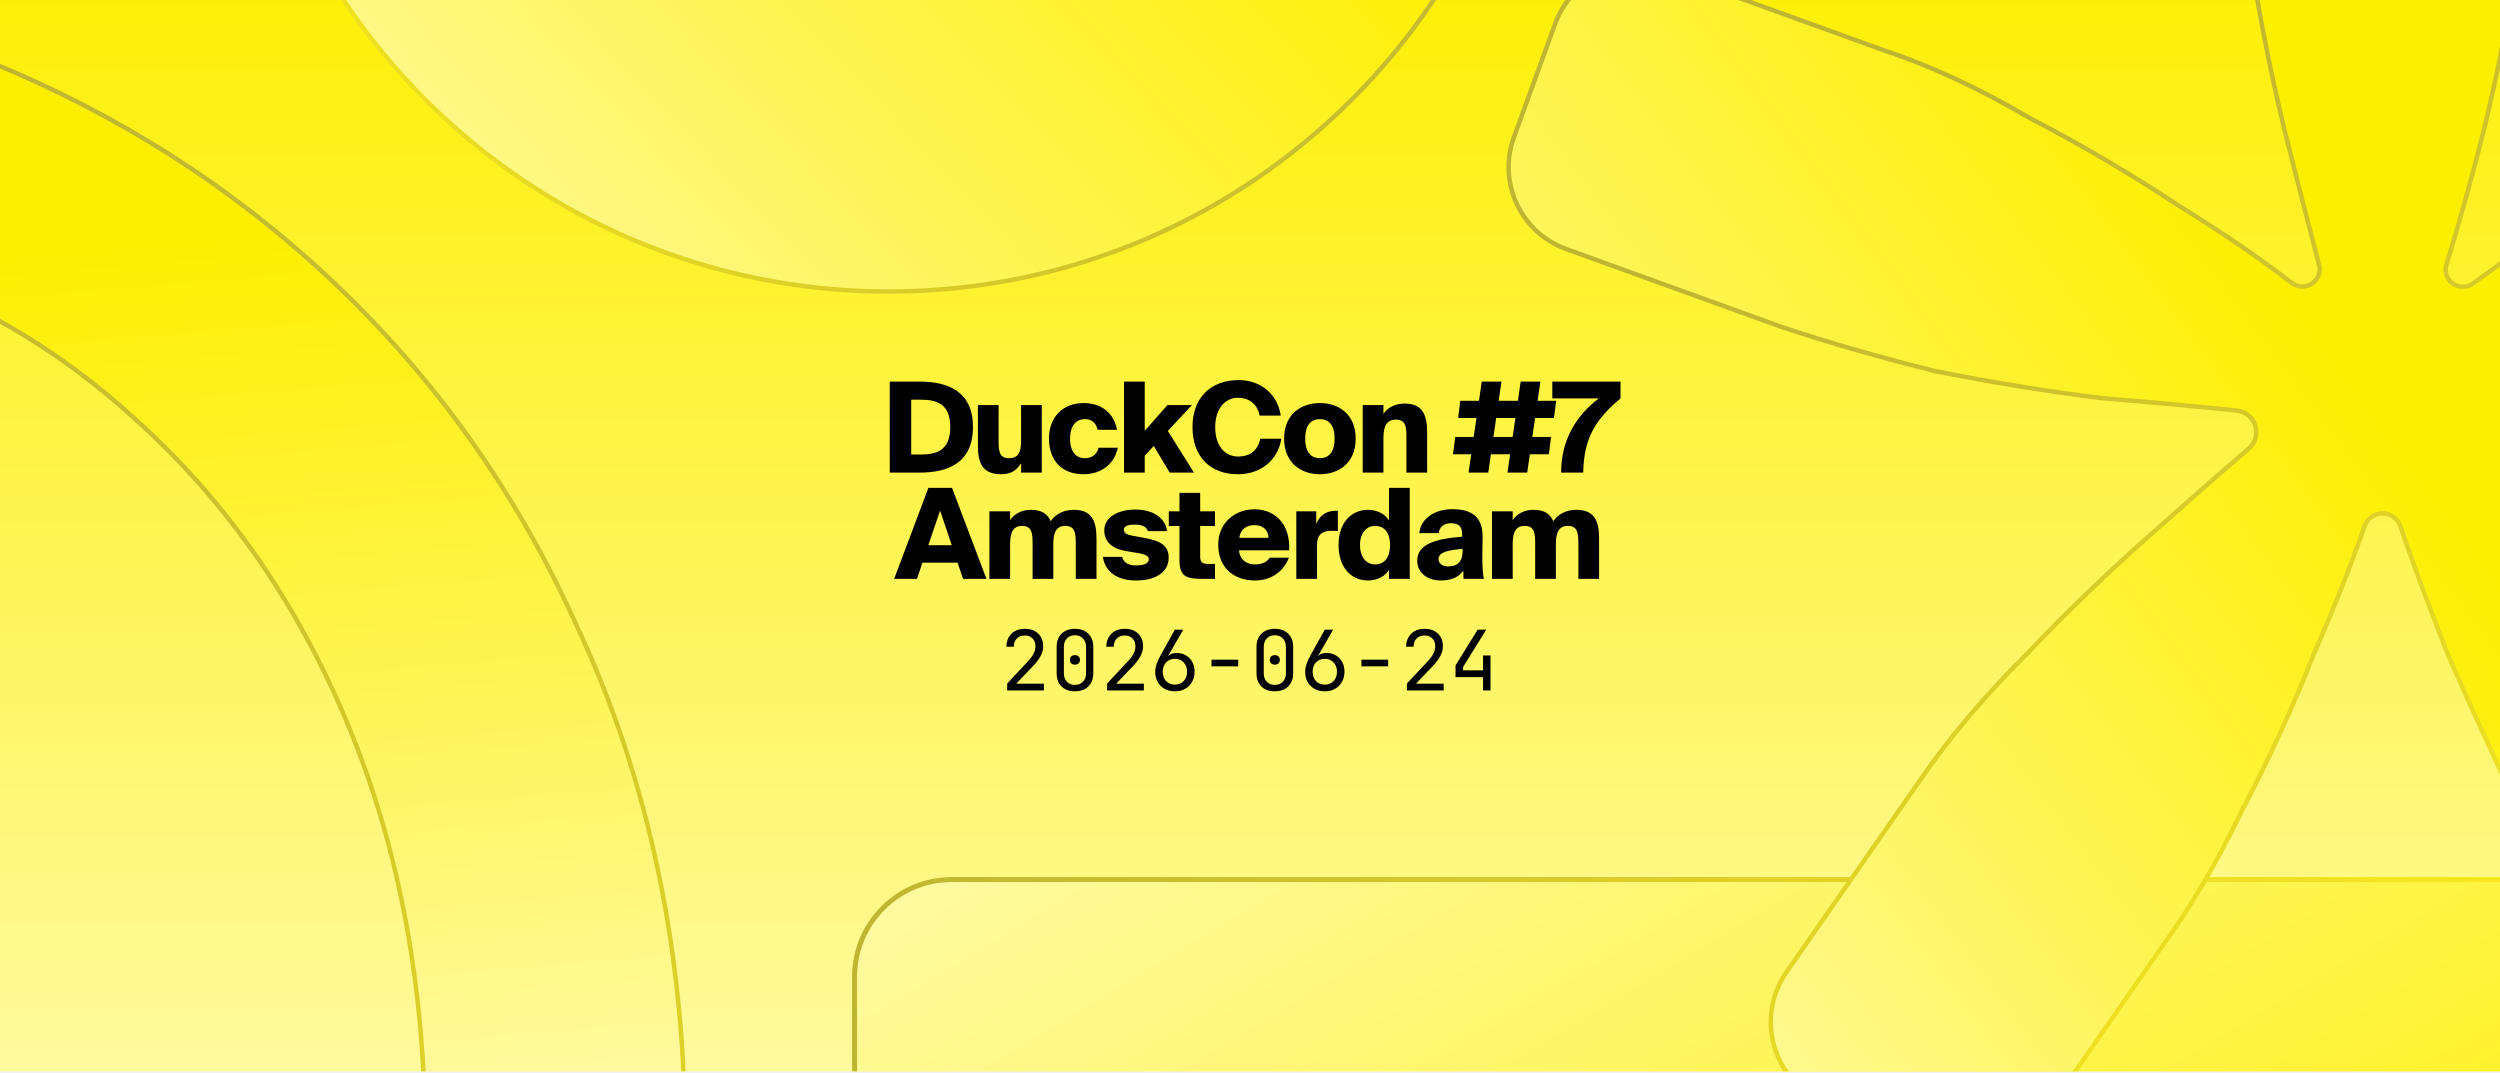
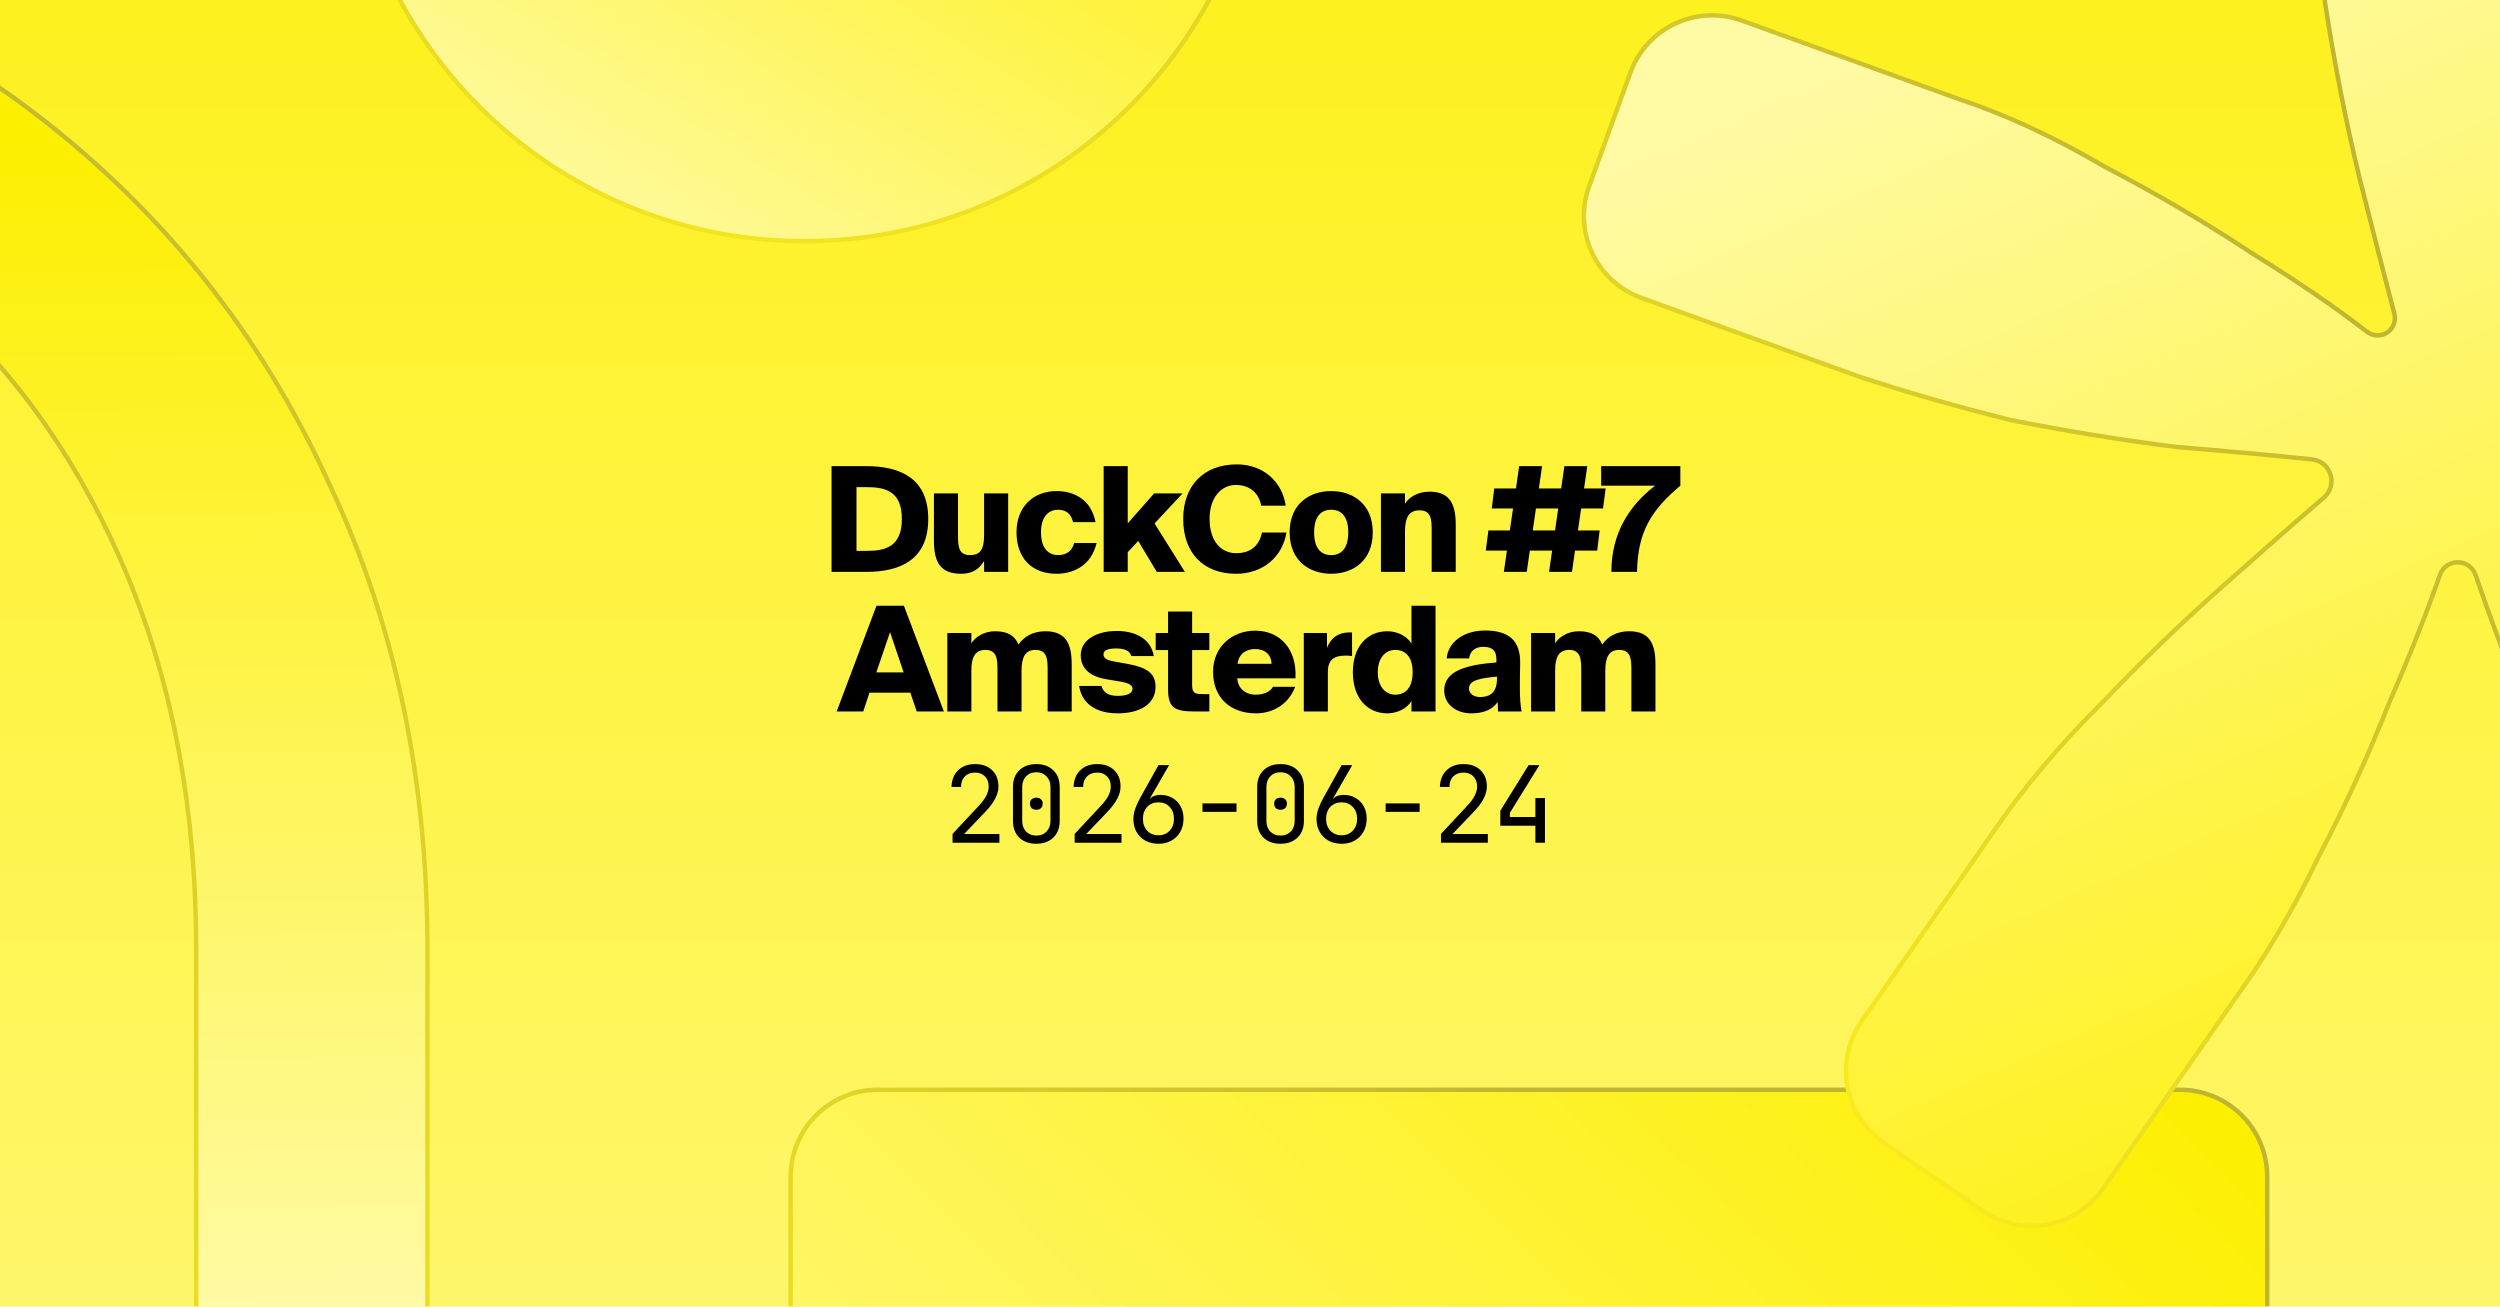
- <svg xmlns="http://www.w3.org/2000/svg" width="1200" height="515" viewBox="0 0 1200 515" fill="none">
-   <g clip-path="url(#clip0_13087_18908)">
-     <g clip-path="url(#clip1_13087_18908)">
-       <rect width="1200" height="515" fill="url(#paint0_linear_13087_18908)" />
-       <rect x="1319.8" y="422.196" width="335.608" height="909.608" rx="46.637" transform="rotate(90 1319.8 422.196)" fill="url(#paint1_linear_13087_18908)" stroke="url(#paint2_linear_13087_18908)" stroke-width="2.392" />
-       <circle cx="426.5" cy="-174.5" r="314.429" fill="url(#paint3_linear_13087_18908)" stroke="url(#paint4_linear_13087_18908)" stroke-width="2.143" />
-       <path d="M1115.3 -255.929H1173.51C1196.58 -255.929 1215.29 -237.22 1215.29 -214.143V-102.395C1215.29 -77.504 1213.12 -50.435 1208.76 -21.186C1204.41 6.99 1198.96 34.624 1192.43 61.715C1186.38 85.778 1180.34 107.518 1174.29 126.936C1173.28 130.19 1174.36 133.739 1177.03 135.865C1179.96 138.196 1184.08 138.255 1187.09 136.042C1203.38 124.046 1221.51 111.591 1241.48 98.68L1241.49 98.673C1264.36 83.501 1287.77 69.412 1311.73 56.408L1311.74 56.404L1311.75 56.4C1336.77 42.324 1360.7 31.504 1383.52 23.935L1383.54 23.927L1488.94 -13.783C1510.6 -21.53 1534.44 -10.323 1542.29 11.294L1562.09 65.806C1570 87.571 1558.7 111.614 1536.89 119.415L1431.88 156.986C1410.12 164.565 1385.63 171.605 1358.41 178.106C1332.28 183.523 1306.15 187.856 1280.02 191.106C1256.29 193.075 1234.8 195.042 1215.54 197.011C1211.54 197.42 1208.03 199.848 1206.23 203.438C1203.72 208.428 1205.07 214.471 1209.37 217.998C1223.86 229.864 1239.58 243.756 1256.52 259.676L1256.54 259.697L1256.56 259.717C1277.24 277.043 1296.83 295.995 1315.33 316.572L1315.35 316.594L1315.37 316.615C1334.96 336.103 1351.26 355.578 1364.3 375.039L1364.31 375.051L1364.32 375.062L1429.2 466.619C1442.65 485.606 1438 511.925 1418.86 525.154L1371.62 557.795C1352.8 570.805 1327.01 566.249 1313.77 547.577L1248.33 455.218H1248.33C1235.27 435.735 1222.21 413.539 1209.15 388.626C1197.17 363.691 1185.73 338.756 1174.83 313.821C1165.92 291.165 1158.36 270.751 1152.16 252.579C1150.9 248.913 1147.47 246.432 1143.58 246.432C1139.7 246.432 1136.27 248.914 1135 252.57C1128.71 270.734 1120.61 291.142 1110.71 313.799L1110.7 313.817L1110.7 313.836C1100.9 338.752 1089.47 363.671 1076.4 388.593L1076.39 388.609L1076.38 388.626C1064.41 413.53 1051.36 435.715 1037.23 455.186L1037.22 455.194L1037.22 455.203L973.299 547.073C960.149 565.974 934.186 570.676 915.243 557.586L868.005 524.943C848.977 511.794 844.25 485.689 857.459 466.702L921.221 375.055L921.224 375.05C935.356 354.496 952.213 334.475 971.797 314.987L971.817 314.967C991.424 294.373 1011.03 275.407 1030.63 258.07L1030.63 258.068C1049.01 241.701 1065.25 227.471 1079.34 215.379C1082.81 212.397 1083.95 207.506 1082.14 203.299C1080.64 199.83 1077.39 197.435 1073.63 197.05C1054.29 195.069 1032.67 193.087 1008.78 191.106C982.655 187.856 955.98 183.523 928.76 178.106C902.622 171.604 878.122 164.561 855.259 156.978L751.714 119.51C729.994 111.651 718.772 87.661 726.657 65.951L746.458 11.438C754.33 -10.233 778.269 -21.433 799.95 -13.588L903.622 23.926L903.636 23.931L903.649 23.935C926.464 31.502 949.837 42.319 973.769 56.391L973.793 56.404L973.818 56.418C998.863 69.42 1022.82 83.505 1045.68 98.673L1045.7 98.683L1045.71 98.692C1066.51 111.506 1084.6 123.865 1099.98 135.769C1103.02 138.122 1107.29 138.133 1110.31 135.728C1112.88 133.68 1114 130.309 1113.16 127.131C1108.04 107.658 1102.44 85.852 1096.38 61.715C1089.84 34.624 1084.4 6.99 1080.04 -21.186C1075.69 -50.435 1073.51 -77.504 1073.51 -102.395V-214.143C1073.51 -237.22 1092.22 -255.929 1115.3 -255.929Z" fill="url(#paint5_linear_13087_18908)" stroke="url(#paint6_linear_13087_18908)" stroke-width="2.143" />
-       <path d="M-91.929 54.731C-91.928 27.563 -66.411 7.657 -40.799 16.298C24.47 38.318 82.04 69.78 131.921 110.679C194.771 162.212 243.081 225.453 276.854 300.415L276.856 300.423L276.86 300.43C311.566 374.443 328.929 457.377 328.929 549.25V802.75C328.929 942.445 291.855 1060.51 217.76 1157C153.691 1240.43 67.528 1300.07 -40.774 1335.89C-66.431 1344.38 -91.929 1324.47 -91.929 1297.31V1260.76C-91.929 1241.32 -78.41 1224.63 -59.793 1218.66C-13.089 1203.7 28.154 1180.84 63.925 1150.07L65.624 1148.6L65.634 1148.59C109.944 1109.04 143.873 1059.61 167.43 1000.33L167.431 1000.33C191.931 941.031 204.172 875.167 204.172 802.75V549.25C204.172 474.959 191.932 408.156 167.431 348.857C143.317 290.497 109.606 241.688 66.293 202.453L64.224 200.593C28.141 167.622 -13.258 143.391 -59.963 127.901C-78.474 121.762 -91.929 105.114 -91.929 85.726V54.731Z" fill="url(#paint7_linear_13087_18908)" stroke="url(#paint8_linear_13087_18908)" stroke-width="2.143" />
-     </g>
-     <path d="M456.125 204.979C456.125 193.408 449.194 191.841 441.661 191.841H437.382V218.177H441.661C449.194 218.177 456.125 216.55 456.125 204.979ZM427.077 183.162H441.48C455.764 183.162 467.033 188.405 467.033 204.979C467.033 221.612 455.764 226.855 441.48 226.855H427.077V183.162ZM490.115 226.855V222.335C488.127 225.53 485.595 227.639 480.593 227.639C471.975 227.639 469.384 222.757 469.384 213.958V194.432H479.328V211.488C479.328 216.128 479.448 219.925 484.27 219.925C488.548 219.925 490.115 217.574 490.115 211.548V194.432H500.059V226.855H490.115ZM520.079 193.468C526.829 193.468 534.242 196.541 536.17 206.305H526.889C525.985 202.508 523.635 201.182 520.682 201.182C517.126 201.182 513.631 203.593 513.631 210.523C513.631 217.574 517.126 219.925 520.682 219.925C524.358 219.925 526.588 217.996 527.311 214.923H536.592C534.362 224.565 526.588 227.639 520.079 227.639C509.412 227.639 503.506 220.769 503.506 210.463C503.506 200.157 510.256 193.468 520.079 193.468ZM539.527 183.162H549.471V206.787L560.379 194.432H572.131L560.56 206.847L573.096 226.855H561.464L553.81 214.079L549.471 218.719V226.855H539.527V183.162ZM604.935 210.584H615.06C613.432 220.708 605.296 227.639 594.268 227.639C580.647 227.639 572.391 218.961 572.391 204.979C572.391 191.178 580.888 182.439 594.569 182.439C605.477 182.439 613.312 189.551 614.758 199.494H604.633C603.488 193.528 599.089 190.937 594.207 190.937C588.12 190.937 583.299 196.059 583.299 204.979C583.299 214.2 588.06 219.141 594.328 219.141C598.848 219.141 603.609 217.213 604.935 210.584ZM633.554 201.182C629.637 201.182 626.503 203.593 626.503 210.523C626.503 217.333 629.516 219.925 633.554 219.925C637.592 219.925 640.605 217.333 640.605 210.523C640.605 203.593 637.472 201.182 633.554 201.182ZM633.554 193.468C642.534 193.468 650.73 198.771 650.73 210.523C650.73 222.275 642.534 227.639 633.554 227.639C624.575 227.639 616.378 222.275 616.378 210.523C616.378 198.771 624.575 193.468 633.554 193.468ZM664.05 194.432V198.711C665.497 196.3 668.992 193.709 674.115 193.709C682.432 193.709 685.023 198.59 685.023 207.389V226.855H675.079V209.86C675.079 205.22 674.898 201.423 670.077 201.423C665.798 201.423 664.05 204.195 664.05 210.222V226.855H654.107V194.432H664.05ZM700.93 192.383H709.91L711.235 183.162H720.697L719.371 192.383H728.592L729.918 183.162H739.38L738.054 192.383H746.973L745.889 200.64H736.849L735.523 209.74H744.502L743.478 218.057H734.317L733.052 226.855H723.59L724.856 218.057H715.635L714.369 226.855H704.907L706.173 218.057H697.434L698.519 209.74H707.378L708.704 200.64H699.905L700.93 192.383ZM718.166 200.64L716.84 209.74H726.061L727.387 200.64H718.166ZM745.115 191.238V183.162H777.84V191.238C765.666 201.483 760.242 210.403 759.941 226.855H749.334C749.334 210.825 756.867 199.253 767.414 191.238H745.115ZM429.192 277.855L445.644 234.162H456.974L473.487 277.855H462.278L459.626 270.081H442.752L440.16 277.855H429.192ZM451.249 245.071L445.584 261.704H456.854L451.249 245.071ZM484.854 260.981V277.855H474.91V245.432H484.854V249.711C486.301 247.3 489.796 244.709 494.678 244.709C499.921 244.709 502.814 246.577 504.32 250.193C506.791 246.577 510.829 244.709 515.409 244.709C523.726 244.709 526.318 249.59 526.318 258.389V277.855H516.374V260.86C516.374 256.22 516.133 252.423 511.372 252.423C507.273 252.423 505.586 255.195 505.586 260.981V277.855H495.642V260.86C495.642 256.22 495.401 252.423 490.64 252.423C486.542 252.423 484.854 255.195 484.854 260.981ZM560.244 254.954H550.963C550.3 252.544 547.769 251.82 544.635 251.82C541.2 251.82 539.452 252.604 539.452 254.231C539.452 255.738 540.597 256.581 543.43 257.124L549.456 258.209C557.231 259.655 560.967 261.945 560.967 267.67C560.967 274.963 554.277 278.639 545.298 278.639C536.74 278.639 530.533 274.902 529.387 267.309H538.608C539.512 270.443 541.983 271.407 545.418 271.407C548.974 271.407 551.445 270.443 551.445 268.514C551.445 267.068 550.179 266.164 546.383 265.501L540.597 264.537C534.329 263.512 530.05 260.378 530.05 254.593C530.05 248.144 536.86 244.588 544.876 244.588C552.289 244.588 558.978 247.541 560.244 254.954ZM566.145 245.432V236.573H576.089V245.432H583.2V252.483H576.089V267.008C576.089 270.081 577.053 270.684 580.368 270.684H583.2V277.855H576.872C568.857 277.855 566.145 276.289 566.145 268.755V252.483H561.022V245.432H566.145ZM609.506 267.67H618.666C615.773 275.324 608.963 278.639 602.515 278.639C591.968 278.639 584.736 272.251 584.736 261.463C584.736 251.097 592.631 244.468 602.093 244.468C612.881 244.468 619.45 252.604 618.787 264.175H594.74C595.042 268.755 598.597 270.925 602.213 270.925C606.01 270.925 608.361 269.599 609.506 267.67ZM602.093 252.061C598.537 252.061 595.403 253.869 594.861 258.148H608.903C608.722 254.05 605.89 252.061 602.093 252.061ZM642.177 245.251V254.954C641.032 254.773 640.369 254.773 639.465 254.773C634.644 254.773 632.173 256.521 632.173 261.584V277.855H622.229V245.432H631.811V251.579C633.318 247.722 636.03 245.372 640.67 245.191H641.394C641.695 245.191 641.936 245.191 642.177 245.251ZM666.728 234.162H676.672V277.855H666.728V273.516C664.618 277.072 660.279 278.639 656.784 278.639C648.407 278.639 642.501 272.251 642.501 261.644C642.501 251.037 648.407 244.709 656.784 244.709C660.279 244.709 664.618 246.276 666.728 249.832V234.162ZM660.038 252.423C656.06 252.423 652.806 255.617 652.806 261.644C652.806 267.67 656.06 270.925 660.038 270.925C663.955 270.925 667.21 268.333 667.21 261.644C667.21 254.954 663.955 252.423 660.038 252.423ZM701.826 257.606V256.34C701.826 252.483 699.958 251.157 696.342 251.157C693.148 251.157 690.978 252.785 690.556 255.918H681.275C681.758 249.832 687.543 244.408 697.186 244.408C706.527 244.408 711.83 248.204 711.65 258.028L711.529 265.079V268.454C711.529 272.01 711.77 275.806 712.252 277.855H702.489L702.369 273.938C699.958 277.373 696.101 278.639 691.46 278.639C685.313 278.639 680.251 275.023 680.251 269.117C680.251 261.162 689.231 258.57 701.826 257.606ZM702.067 264.235V263.452C695.137 264.115 690.496 264.898 690.496 268.394C690.496 270.503 692.485 271.889 695.076 271.889C699.054 271.889 702.067 270.202 702.067 264.235ZM726.094 260.981V277.855H716.15V245.432H726.094V249.711C727.541 247.3 731.036 244.709 735.918 244.709C741.161 244.709 744.054 246.577 745.56 250.193C748.031 246.577 752.069 244.709 756.649 244.709C764.966 244.709 767.558 249.59 767.558 258.389V277.855H757.614V260.86C757.614 256.22 757.373 252.423 752.612 252.423C748.513 252.423 746.826 255.195 746.826 260.981V277.855H736.882V260.86C736.882 256.22 736.641 252.423 731.88 252.423C727.782 252.423 726.094 255.195 726.094 260.981Z" fill="black" />
-     <path d="M483.44 331.43V328.11L493.16 317.71C494.573 316.216 495.573 314.883 496.16 313.71C496.747 312.536 497.04 311.39 497.04 310.27C497.04 308.67 496.573 307.403 495.64 306.47C494.733 305.51 493.493 305.03 491.92 305.03C490.293 305.03 489 305.523 488.04 306.51C487.107 307.47 486.64 308.776 486.64 310.43H483.04C483.12 307.79 483.96 305.696 485.56 304.15C487.16 302.603 489.28 301.83 491.92 301.83C494.613 301.83 496.747 302.59 498.32 304.11C499.92 305.63 500.72 307.696 500.72 310.31C500.72 311.696 500.333 313.163 499.56 314.71C498.813 316.256 497.52 317.99 495.68 319.91L487.8 328.15H501.08V331.43H483.44ZM515.984 331.83C513.291 331.83 511.144 331.056 509.544 329.51C507.971 327.936 507.184 325.843 507.184 323.23V310.43C507.184 307.816 507.971 305.736 509.544 304.19C511.144 302.616 513.291 301.83 515.984 301.83C518.678 301.83 520.811 302.616 522.384 304.19C523.984 305.736 524.784 307.816 524.784 310.43V323.23C524.784 324.963 524.424 326.483 523.704 327.79C522.984 329.07 521.958 330.07 520.624 330.79C519.318 331.483 517.771 331.83 515.984 331.83ZM515.984 328.75C517.584 328.75 518.864 328.243 519.824 327.23C520.811 326.19 521.304 324.856 521.304 323.23V310.43C521.304 308.803 520.811 307.483 519.824 306.47C518.864 305.43 517.584 304.91 515.984 304.91C514.384 304.91 513.091 305.43 512.104 306.47C511.144 307.483 510.664 308.803 510.664 310.43V323.23C510.664 324.856 511.144 326.19 512.104 327.23C513.091 328.243 514.384 328.75 515.984 328.75ZM515.984 319.03C515.264 319.03 514.678 318.83 514.224 318.43C513.798 318.03 513.584 317.456 513.584 316.71C513.584 315.99 513.798 315.443 514.224 315.07C514.678 314.67 515.264 314.47 515.984 314.47C516.704 314.47 517.278 314.67 517.704 315.07C518.158 315.443 518.384 315.99 518.384 316.71C518.384 317.456 518.158 318.03 517.704 318.43C517.278 318.83 516.704 319.03 515.984 319.03ZM531.409 331.43V328.11L541.129 317.71C542.542 316.216 543.542 314.883 544.129 313.71C544.715 312.536 545.009 311.39 545.009 310.27C545.009 308.67 544.542 307.403 543.609 306.47C542.702 305.51 541.462 305.03 539.889 305.03C538.262 305.03 536.969 305.523 536.009 306.51C535.075 307.47 534.609 308.776 534.609 310.43H531.009C531.089 307.79 531.929 305.696 533.529 304.15C535.129 302.603 537.249 301.83 539.889 301.83C542.582 301.83 544.715 302.59 546.289 304.11C547.889 305.63 548.689 307.696 548.689 310.31C548.689 311.696 548.302 313.163 547.529 314.71C546.782 316.256 545.489 317.99 543.649 319.91L535.769 328.15H549.049V331.43H531.409ZM563.993 331.83C562.126 331.83 560.473 331.443 559.033 330.67C557.62 329.87 556.513 328.776 555.713 327.39C554.913 325.976 554.513 324.35 554.513 322.51C554.513 321.23 554.753 319.923 555.233 318.59C555.713 317.23 556.366 315.816 557.193 314.35L563.953 302.23H567.953L560.753 314.75L560.873 314.83C561.22 314.376 561.74 314.03 562.433 313.79C563.126 313.55 563.886 313.43 564.713 313.43C566.446 313.43 567.953 313.816 569.233 314.59C570.54 315.336 571.553 316.376 572.273 317.71C573.02 319.043 573.393 320.59 573.393 322.35C573.393 324.216 572.993 325.87 572.193 327.31C571.393 328.723 570.286 329.83 568.873 330.63C567.486 331.43 565.86 331.83 563.993 331.83ZM563.953 328.63C565.686 328.63 567.086 328.056 568.153 326.91C569.246 325.763 569.793 324.27 569.793 322.43C569.793 320.59 569.246 319.096 568.153 317.95C567.086 316.803 565.686 316.23 563.953 316.23C562.22 316.23 560.806 316.803 559.713 317.95C558.646 319.096 558.113 320.59 558.113 322.43C558.113 324.27 558.646 325.763 559.713 326.91C560.806 328.056 562.22 328.63 563.953 328.63ZM581.538 319.83V316.63H594.338V319.83H581.538ZM611.922 331.83C609.229 331.83 607.082 331.056 605.482 329.51C603.909 327.936 603.122 325.843 603.122 323.23V310.43C603.122 307.816 603.909 305.736 605.482 304.19C607.082 302.616 609.229 301.83 611.922 301.83C614.615 301.83 616.749 302.616 618.322 304.19C619.922 305.736 620.722 307.816 620.722 310.43V323.23C620.722 324.963 620.362 326.483 619.642 327.79C618.922 329.07 617.895 330.07 616.562 330.79C615.255 331.483 613.709 331.83 611.922 331.83ZM611.922 328.75C613.522 328.75 614.802 328.243 615.762 327.23C616.749 326.19 617.242 324.856 617.242 323.23V310.43C617.242 308.803 616.749 307.483 615.762 306.47C614.802 305.43 613.522 304.91 611.922 304.91C610.322 304.91 609.029 305.43 608.042 306.47C607.082 307.483 606.602 308.803 606.602 310.43V323.23C606.602 324.856 607.082 326.19 608.042 327.23C609.029 328.243 610.322 328.75 611.922 328.75ZM611.922 319.03C611.202 319.03 610.615 318.83 610.162 318.43C609.735 318.03 609.522 317.456 609.522 316.71C609.522 315.99 609.735 315.443 610.162 315.07C610.615 314.67 611.202 314.47 611.922 314.47C612.642 314.47 613.215 314.67 613.642 315.07C614.095 315.443 614.322 315.99 614.322 316.71C614.322 317.456 614.095 318.03 613.642 318.43C613.215 318.83 612.642 319.03 611.922 319.03ZM635.946 331.83C634.08 331.83 632.426 331.443 630.986 330.67C629.573 329.87 628.466 328.776 627.666 327.39C626.866 325.976 626.466 324.35 626.466 322.51C626.466 321.23 626.706 319.923 627.186 318.59C627.666 317.23 628.32 315.816 629.146 314.35L635.906 302.23H639.906L632.706 314.75L632.826 314.83C633.173 314.376 633.693 314.03 634.386 313.79C635.08 313.55 635.84 313.43 636.666 313.43C638.4 313.43 639.906 313.816 641.186 314.59C642.493 315.336 643.506 316.376 644.226 317.71C644.973 319.043 645.346 320.59 645.346 322.35C645.346 324.216 644.946 325.87 644.146 327.31C643.346 328.723 642.24 329.83 640.826 330.63C639.44 331.43 637.813 331.83 635.946 331.83ZM635.906 328.63C637.64 328.63 639.04 328.056 640.106 326.91C641.2 325.763 641.746 324.27 641.746 322.43C641.746 320.59 641.2 319.096 640.106 317.95C639.04 316.803 637.64 316.23 635.906 316.23C634.173 316.23 632.76 316.803 631.666 317.95C630.6 319.096 630.066 320.59 630.066 322.43C630.066 324.27 630.6 325.763 631.666 326.91C632.76 328.056 634.173 328.63 635.906 328.63ZM653.491 319.83V316.63H666.291V319.83H653.491ZM675.315 331.43V328.11L685.035 317.71C686.448 316.216 687.448 314.883 688.035 313.71C688.622 312.536 688.915 311.39 688.915 310.27C688.915 308.67 688.448 307.403 687.515 306.47C686.608 305.51 685.368 305.03 683.795 305.03C682.168 305.03 680.875 305.523 679.915 306.51C678.982 307.47 678.515 308.776 678.515 310.43H674.915C674.995 307.79 675.835 305.696 677.435 304.15C679.035 302.603 681.155 301.83 683.795 301.83C686.488 301.83 688.622 302.59 690.195 304.11C691.795 305.63 692.595 307.696 692.595 310.31C692.595 311.696 692.208 313.163 691.435 314.71C690.688 316.256 689.395 317.99 687.555 319.91L679.675 328.15H692.955V331.43H675.315ZM711.859 331.43V325.03H698.659V319.39L709.299 302.23H713.379L702.259 320.19V321.75H711.859V314.63H715.459V331.43H711.859Z" fill="black" />
+ <svg xmlns="http://www.w3.org/2000/svg" width="1200" height="627" fill="none" viewBox="0 0 1200 627">
+   <g clip-path="url(#clip0_17798_74116)">
+     <path fill="url(#paint0_linear_17798_74116)" d="M0 0h1200v627H0z" />
+     <circle cx="386.142" cy="-104.956" r="220.714" fill="url(#paint1_linear_17798_74116)" stroke="url(#paint2_linear_17798_74116)" stroke-width="2.143" />
+     <rect width="708.773" height="495.034" x="379.499" y="523.099" fill="url(#paint3_linear_17798_74116)" stroke="url(#paint4_linear_17798_74116)" stroke-width="2.143" rx="41.786" />
+     <path fill="url(#paint5_linear_17798_74116)" stroke="url(#paint6_linear_17798_74116)" stroke-width="2.143" d="M-169.83 20.462c0-27.177 25.536-47.082 51.041-38.164C-62.913 1.835-13.466 29.261 29.561 64.569 85.584 110.542 128.645 166.96 158.75 233.835l.004.008.003.007c30.935 66.027 46.413 140.014 46.413 221.98v226.206c0 124.632-33.048 229.956-99.093 316.035-55.998 72.989-130.932 125.549-224.841 157.699-25.557 8.75-51.066-11.16-51.066-38.32v-23.05c0-19.44 13.531-36.1 32.09-42.27 40.867-13.59 76.986-34.05 108.342-61.396l1.855-1.67c38.621-35.026 68.27-78.599 88.951-130.696l-.001-.001c21.846-52.923 32.762-111.704 32.762-176.331V455.83c-0-66.304-10.915-125.93-32.767-178.859-21.847-52.918-52.528-97.04-92.049-132.344-31.279-28.605-67.038-49.842-107.268-63.706-18.447-6.357-31.916-22.976-31.916-42.359z" />
+     <path fill="url(#paint7_linear_17798_74116)" stroke="url(#paint8_linear_17798_74116)" stroke-width="2.143" d="M1151.42-232.476h58.21c23.08.001 41.79 18.709 41.79 41.787v111.748c0 24.891-2.18 51.959-6.53 81.208-4.36 28.177-9.8 55.81-16.34 82.901-6.04 24.063-12.09 45.803-18.13 65.221-1.01 3.254.07 6.803 2.74 8.929 2.92 2.331 7.05 2.39 10.05.177q24.45-17.994 54.39-37.362l.01-.007c22.87-15.172 46.29-29.26 70.25-42.265v-.004l.01-.004c25.03-14.077 48.95-24.896 71.78-32.466l.02-.008 105.4-37.71c21.65-7.747 45.5 3.461 53.35 25.077l19.8 54.512c7.91 21.765-3.4 45.808-25.2 53.609l-105.01 37.571c-21.76 7.579-46.25 14.619-73.47 21.121-26.13 5.416-52.26 9.749-78.39 13-23.74 1.968-45.23 3.935-64.48 5.904-4 .409-7.51 2.837-9.31 6.428-2.51 4.989-1.17 11.032 3.14 14.559 14.49 11.866 30.2 25.758 47.14 41.678l.02.021.03.02c20.67 17.326 40.26 36.278 58.77 56.855l.02.022.02.021c19.58 19.488 35.89 38.963 48.93 58.424l.01.012v.012l64.88 91.556c13.46 18.987 8.81 45.306-10.34 58.535l-47.23 32.641c-18.83 13.01-44.62 8.455-57.85-10.218l-65.45-92.359c-13.05-19.483-26.11-41.679-39.17-66.592q-17.985-37.403-34.32-74.805-13.365-33.984-22.68-61.242c-1.25-3.666-4.69-6.147-8.57-6.147s-7.32 2.482-8.58 6.138c-6.3 18.164-14.39 38.573-24.29 61.229l-.01.019-.01.018c-9.8 24.916-21.23 49.836-34.3 74.757v.016l-.01.017c-11.97 24.904-25.02 47.089-39.16 66.56v.008l-.01.009-63.91 91.87c-13.155 18.902-39.117 23.603-58.06 10.513l-47.239-32.643c-19.028-13.149-23.755-39.254-10.546-58.241l63.762-91.647.003-.005c14.133-20.554 30.99-40.575 50.57-60.063l.02-.02c19.61-20.594 39.21-39.559 58.81-56.897l.01-.002c18.38-16.367 34.62-30.597 48.7-42.689 3.48-2.982 4.62-7.873 2.8-12.08-1.49-3.469-4.74-5.864-8.5-6.249-19.35-1.981-40.96-3.963-64.85-5.943-26.13-3.251-52.803-7.584-80.024-13-26.137-6.503-50.638-13.546-73.501-21.129L787.84 142.963c-21.719-7.859-32.942-31.849-25.056-53.559l19.8-54.513c7.873-21.672 31.811-32.872 53.493-25.026L939.749 47.379l.013.005.014.004c22.815 7.568 46.188 18.384 70.124 32.456l.02.014.02.014c25.05 13.002 49 27.087 71.87 42.255l.01.01.02.01c20.8 12.814 38.89 25.172 54.26 37.076 3.05 2.353 7.31 2.364 10.34-.041 2.57-2.048 3.69-5.419 2.85-8.597-5.13-19.473-10.72-41.279-16.79-65.416-6.53-27.091-11.98-54.725-16.33-82.901-4.36-29.248-6.53-56.317-6.53-81.208V-190.689c0-23.078 18.71-41.787 41.78-41.787Z" />
+     <path fill="#000" d="M432.888 249.09c0-13.44-8.05-15.26-16.8-15.26h-4.97v30.59h4.97c8.75 0 16.8-1.89 16.8-15.33m-33.74-25.34h16.73c16.59 0 29.68 6.09 29.68 25.34 0 19.32-13.09 25.41-29.68 25.41h-16.73zm73.22 50.75v-5.25c-2.31 3.71-5.25 6.16-11.06 6.16-10.01 0-13.02-5.67-13.02-15.89v-22.68h11.55v19.81c0 5.39.14 9.8 5.74 9.8 4.97 0 6.79-2.73 6.79-9.73v-19.88h11.55v37.66zm34.803-38.78c7.84 0 16.45 3.57 18.69 14.91h-10.78c-1.05-4.41-3.78-5.95-7.21-5.95-4.13 0-8.19 2.8-8.19 10.85 0 8.19 4.06 10.92 8.19 10.92 4.27 0 6.86-2.24 7.7-5.81h10.78c-2.59 11.2-11.62 14.77-19.18 14.77-12.39 0-19.25-7.98-19.25-19.95s7.84-19.74 19.25-19.74m22.589-11.97h11.55v27.44l12.67-14.35h13.65l-13.44 14.42 14.56 23.24h-13.51l-8.89-14.84-5.04 5.39v9.45h-11.55zm75.972 31.85h11.76c-1.89 11.76-11.34 19.81-24.15 19.81-15.82 0-25.41-10.08-25.41-26.32 0-16.03 9.87-26.18 25.76-26.18 12.67 0 21.77 8.26 23.45 19.81h-11.76c-1.33-6.93-6.44-9.94-12.11-9.94-7.07 0-12.67 5.95-12.67 16.31 0 10.71 5.53 16.45 12.81 16.45 5.25 0 10.78-2.24 12.32-9.94m33.242-10.92c-4.55 0-8.19 2.8-8.19 10.85 0 7.91 3.5 10.92 8.19 10.92s8.19-3.01 8.19-10.92c0-8.05-3.64-10.85-8.19-10.85m0-8.96c10.43 0 19.95 6.16 19.95 19.81s-9.52 19.88-19.95 19.88-19.95-6.23-19.95-19.88 9.52-19.81 19.95-19.81m35.421 1.12v4.97c1.68-2.8 5.74-5.81 11.69-5.81 9.66 0 12.67 5.67 12.67 15.89v22.61h-11.55v-19.74c0-5.39-.21-9.8-5.81-9.8-4.97 0-7 3.22-7 10.22v19.32h-11.55v-37.66zm42.836-2.38h10.43l1.54-10.71h10.99l-1.54 10.71h10.71l1.54-10.71h10.99l-1.54 10.71h10.36l-1.26 9.59h-10.5l-1.54 10.57h10.43l-1.19 9.66h-10.64l-1.47 10.22h-10.99l1.47-10.22h-10.71l-1.47 10.22h-10.99l1.47-10.22h-10.15l1.26-9.66h10.29l1.54-10.57h-10.22zm20.02 9.59-1.54 10.57h10.71l1.54-10.57zm31.302-10.92v-9.38h38.01v9.38c-14.14 11.9-20.44 22.26-20.79 41.37h-12.32c0-18.62 8.75-32.06 21-41.37zM401.605 341.5l19.11-50.75h13.16l19.18 50.75h-13.02l-3.08-9.03h-19.6l-3.01 9.03zm25.62-38.08-6.58 19.32h13.09zm39.032 18.48v19.6h-11.55v-37.66h11.55v4.97c1.68-2.8 5.74-5.81 11.41-5.81 6.09 0 9.45 2.17 11.2 6.37 2.87-4.2 7.56-6.37 12.88-6.37 9.66 0 12.67 5.67 12.67 15.89v22.61h-11.55v-19.74c0-5.39-.28-9.8-5.81-9.8-4.76 0-6.72 3.22-6.72 9.94v19.6h-11.55v-19.74c0-5.39-.28-9.8-5.81-9.8-4.76 0-6.72 3.22-6.72 9.94m87.566-7h-10.78c-.77-2.8-3.71-3.64-7.35-3.64-3.99 0-6.02.91-6.02 2.8 0 1.75 1.33 2.73 4.62 3.36l7 1.26c9.03 1.68 13.37 4.34 13.37 10.99 0 8.47-7.77 12.74-18.2 12.74-9.94 0-17.15-4.34-18.48-13.16h10.71c1.05 3.64 3.92 4.76 7.91 4.76 4.13 0 7-1.12 7-3.36 0-1.68-1.47-2.73-5.88-3.5l-6.72-1.12c-7.28-1.19-12.25-4.83-12.25-11.55 0-7.49 7.91-11.62 17.22-11.62 8.61 0 16.38 3.43 17.85 12.04m6.854-11.06v-10.29h11.55v10.29h8.26v8.19h-8.26v16.87c0 3.57 1.12 4.27 4.97 4.27h3.29v8.33h-7.35c-9.31 0-12.46-1.82-12.46-10.57v-18.9h-5.95v-8.19zm50.364 25.83h10.64c-3.36 8.89-11.27 12.74-18.76 12.74-12.25 0-20.65-7.42-20.65-19.95 0-12.04 9.17-19.74 20.16-19.74 12.53 0 20.16 9.45 19.39 22.89h-27.93c.35 5.32 4.48 7.84 8.68 7.84 4.41 0 7.14-1.54 8.47-3.78m-8.61-18.13c-4.13 0-7.77 2.1-8.4 7.07h16.31c-.21-4.76-3.5-7.07-7.91-7.07m46.558-7.91v11.27c-1.33-.21-2.1-.21-3.15-.21-5.6 0-8.47 2.03-8.47 7.91v18.9h-11.55v-37.66h11.13v7.14c1.75-4.48 4.9-7.21 10.29-7.42h.84c.35 0 .63 0 .91.07m28.516-12.88h11.55v50.75h-11.55v-5.04c-2.45 4.13-7.49 5.95-11.55 5.95-9.73 0-16.59-7.42-16.59-19.74s6.86-19.67 16.59-19.67c4.06 0 9.1 1.82 11.55 5.95zm-7.77 21.21c-4.62 0-8.4 3.71-8.4 10.71s3.78 10.78 8.4 10.78c4.55 0 8.33-3.01 8.33-10.78s-3.78-10.71-8.33-10.71m48.537 6.02v-1.47c0-4.48-2.17-6.02-6.37-6.02-3.71 0-6.23 1.89-6.72 5.53h-10.78c.56-7.07 7.28-13.37 18.48-13.37 10.85 0 17.01 4.41 16.8 15.82l-.14 8.19v3.92c0 4.13.28 8.54.84 10.92h-11.34l-.14-4.55c-2.8 3.99-7.28 5.46-12.67 5.46-7.14 0-13.02-4.2-13.02-11.06 0-9.24 10.43-12.25 25.06-13.37m.28 7.7v-.91c-8.05.77-13.44 1.68-13.44 5.74 0 2.45 2.31 4.06 5.32 4.06 4.62 0 8.12-1.96 8.12-8.89m27.908-3.78v19.6h-11.55v-37.66h11.55v4.97c1.68-2.8 5.74-5.81 11.41-5.81 6.09 0 9.45 2.17 11.2 6.37 2.87-4.2 7.56-6.37 12.88-6.37 9.66 0 12.67 5.67 12.67 15.89v22.61h-11.55v-19.74c0-5.39-.28-9.8-5.81-9.8-4.76 0-6.72 3.22-6.72 9.94v19.6h-11.55v-19.74c0-5.39-.28-9.8-5.81-9.8-4.76 0-6.72 3.22-6.72 9.94m-289.237 82.6v-4.233l12.393-13.26q2.703-2.856 3.825-5.1t1.122-4.386q0-3.06-1.785-4.845-1.734-1.836-4.743-1.836-3.111 0-4.947 1.887-1.785 1.836-1.785 4.998h-4.59q.153-5.049 3.213-8.007t8.109-2.958q5.151 0 8.16 2.907 3.06 2.907 3.06 7.905 0 2.652-1.479 5.61-1.428 2.958-4.947 6.63l-10.047 10.506h16.932v4.182zm40.219.51q-5.151 0-8.211-2.958-3.009-3.009-3.009-8.007v-16.32q0-4.998 3.009-7.956 3.06-3.009 8.211-3.009t8.16 3.009q3.06 2.958 3.06 7.956v16.32q0 3.315-1.377 5.814-1.377 2.448-3.927 3.825-2.499 1.326-5.916 1.326m0-3.927q3.06 0 4.896-1.938 1.887-1.989 1.887-5.1v-16.32q0-3.111-1.887-5.049-1.836-1.989-4.896-1.989t-4.947 1.989q-1.836 1.938-1.836 5.049v16.32q0 3.111 1.836 5.1 1.887 1.938 4.947 1.938m0-12.393q-1.377 0-2.244-.765-.816-.765-.816-2.193 0-1.377.816-2.091.867-.765 2.244-.765t2.193.765q.867.714.867 2.091 0 1.428-.867 2.193-.816.765-2.193.765m18.391 15.81v-4.233l12.393-13.26q2.703-2.856 3.825-5.1t1.122-4.386q0-3.06-1.785-4.845-1.734-1.836-4.743-1.836-3.111 0-4.947 1.887-1.785 1.836-1.785 4.998h-4.59q.153-5.049 3.213-8.007t8.109-2.958q5.151 0 8.16 2.907 3.06 2.907 3.06 7.905 0 2.652-1.479 5.61-1.428 2.958-4.947 6.63l-10.047 10.506h16.932v4.182zm40.27.51q-3.57 0-6.324-1.479-2.703-1.53-4.233-4.182-1.53-2.703-1.53-6.222 0-2.448.918-4.998.918-2.601 2.499-5.406l8.619-15.453h5.1l-9.18 15.963.153.102q.663-.867 1.989-1.326t2.907-.459q3.315 0 5.763 1.479 2.499 1.428 3.876 3.978 1.428 2.55 1.428 5.916 0 3.57-1.53 6.324-1.53 2.703-4.233 4.233-2.652 1.53-6.222 1.53m-.051-4.08q3.315 0 5.355-2.193 2.091-2.193 2.091-5.712t-2.091-5.712q-2.04-2.193-5.355-2.193t-5.406 2.193q-2.04 2.193-2.04 5.712t2.04 5.712q2.091 2.193 5.406 2.193m21.145-11.22v-4.08h16.32v4.08zm37.465 15.3q-5.151 0-8.211-2.958-3.009-3.009-3.009-8.007v-16.32q0-4.998 3.009-7.956 3.06-3.009 8.211-3.009t8.16 3.009q3.06 2.958 3.06 7.956v16.32q0 3.315-1.377 5.814-1.377 2.448-3.927 3.825-2.499 1.326-5.916 1.326m0-3.927q3.06 0 4.896-1.938 1.887-1.989 1.887-5.1v-16.32q0-3.111-1.887-5.049-1.836-1.989-4.896-1.989t-4.947 1.989q-1.836 1.938-1.836 5.049v16.32q0 3.111 1.836 5.1 1.887 1.938 4.947 1.938m0-12.393q-1.377 0-2.244-.765-.816-.765-.816-2.193 0-1.377.816-2.091.867-.765 2.244-.765t2.193.765q.867.714.867 2.091 0 1.428-.867 2.193-.816.765-2.193.765m29.357 16.32q-3.57 0-6.324-1.479-2.703-1.53-4.233-4.182-1.53-2.703-1.53-6.222 0-2.448.918-4.998.918-2.601 2.499-5.406l8.619-15.453h5.1l-9.18 15.963.153.102q.663-.867 1.989-1.326t2.907-.459q3.315 0 5.763 1.479 2.499 1.428 3.876 3.978 1.428 2.55 1.428 5.916 0 3.57-1.53 6.324-1.53 2.703-4.233 4.233-2.652 1.53-6.222 1.53m-.051-4.08q3.315 0 5.355-2.193 2.091-2.193 2.091-5.712t-2.091-5.712q-2.04-2.193-5.355-2.193t-5.406 2.193q-2.04 2.193-2.04 5.712t2.04 5.712q2.091 2.193 5.406 2.193m21.145-11.22v-4.08h16.32v4.08zm26.551 14.79v-4.233l12.393-13.26q2.703-2.856 3.825-5.1t1.122-4.386q0-3.06-1.785-4.845-1.734-1.836-4.743-1.836-3.111 0-4.947 1.887-1.785 1.836-1.785 4.998h-4.59q.153-5.049 3.213-8.007t8.109-2.958q5.151 0 8.16 2.907 3.06 2.907 3.06 7.905 0 2.652-1.479 5.61-1.428 2.958-4.947 6.63l-10.047 10.506h16.932v4.182zm45.319 0v-8.16h-16.83v-7.191l13.566-21.879h5.202l-14.178 22.899v1.989h12.24v-9.078h4.59v21.42z" />
  </g>
  <defs>
-     <linearGradient id="paint0_linear_13087_18908" x1="589" y1="-26.5" x2="589" y2="566" gradientUnits="userSpaceOnUse">
-       <stop stop-color="#FDEF00" />
-       <stop offset="0.939" stop-color="#FFFAA3" />
+     <linearGradient id="paint0_linear_17798_74116" x1="588.214" x2="587.899" y1="-254.019" y2="1179.55" gradientUnits="userSpaceOnUse">
+       <stop stop-color="#fdef00" />
+       <stop offset=".939" stop-color="#fffaa3" />
    </linearGradient>
-     <linearGradient id="paint1_linear_13087_18908" x1="1659" y1="578.944" x2="1043.19" y2="950.042" gradientUnits="userSpaceOnUse">
-       <stop stop-color="#FDEF00" />
-       <stop offset="0.939" stop-color="#FFFAA3" />
+     <linearGradient id="paint1_linear_17798_74116" x1="523.566" x2="307.311" y1="-176.742" y2="168.254" gradientUnits="userSpaceOnUse">
+       <stop stop-color="#fdef00" />
+       <stop offset=".939" stop-color="#fffaa3" />
    </linearGradient>
-     <linearGradient id="paint2_linear_13087_18908" x1="1490" y1="1333" x2="1490" y2="421" gradientUnits="userSpaceOnUse">
-       <stop stop-color="#BFB531" />
-       <stop offset="1" stop-color="#FFEF1B" />
+     <linearGradient id="paint2_linear_17798_74116" x1="386.142" x2="319.468" y1="-326.742" y2="213.627" gradientUnits="userSpaceOnUse">
+       <stop stop-color="#bfb531" />
+       <stop offset="1" stop-color="#ffef1b" />
    </linearGradient>
-     <linearGradient id="paint3_linear_13087_18908" x1="689" y1="-36" x2="296.061" y2="332.301" gradientUnits="userSpaceOnUse">
-       <stop stop-color="#FDEF00" />
-       <stop offset="0.939" stop-color="#FFFAA3" />
+     <linearGradient id="paint3_linear_17798_74116" x1="1325.39" x2="667.28" y1="781.097" y2="1457.77" gradientUnits="userSpaceOnUse">
+       <stop stop-color="#fdef00" />
+       <stop offset=".939" stop-color="#fffaa3" />
    </linearGradient>
-     <linearGradient id="paint4_linear_13087_18908" x1="763.426" y1="-58.227" x2="-5.273" y2="-153.074" gradientUnits="userSpaceOnUse">
-       <stop stop-color="#BFB531" />
-       <stop offset="1" stop-color="#FFEF1B" />
+     <linearGradient id="paint4_linear_17798_74116" x1="733.886" x2="333.222" y1="522.027" y2="826.432" gradientUnits="userSpaceOnUse">
+       <stop stop-color="#bfb531" />
+       <stop offset="1" stop-color="#ffef1b" />
    </linearGradient>
-     <linearGradient id="paint5_linear_13087_18908" x1="1216.79" y1="295.664" x2="805.586" y2="602.822" gradientUnits="userSpaceOnUse">
-       <stop stop-color="#FDEF00" />
-       <stop offset="0.939" stop-color="#FFFAA3" />
+     <linearGradient id="paint5_linear_17798_74116" x1="206.558" x2="201.499" y1="660.862" y2="69.049" gradientUnits="userSpaceOnUse">
+       <stop offset=".061" stop-color="#fffaa3" />
+       <stop offset="1" stop-color="#fdef00" />
    </linearGradient>
-     <linearGradient id="paint6_linear_13087_18908" x1="862.844" y1="105.705" x2="1144.4" y2="582.754" gradientUnits="userSpaceOnUse">
-       <stop stop-color="#BFB531" />
-       <stop offset="1" stop-color="#FFEF1B" />
+     <linearGradient id="paint6_linear_17798_74116" x1="17.67" x2="268.998" y1="-34.281" y2="903.689" gradientUnits="userSpaceOnUse">
+       <stop stop-color="#bfb531" />
+       <stop offset="1" stop-color="#ffef1b" />
    </linearGradient>
-     <linearGradient id="paint7_linear_13087_18908" x1="270" y1="558.5" x2="232.345" y2="101.471" gradientUnits="userSpaceOnUse">
-       <stop offset="0.061" stop-color="#FFFAA3" />
-       <stop offset="1" stop-color="#FDEF00" />
+     <linearGradient id="paint7_linear_17798_74116" x1="1096.63" x2="801.807" y1="691.66" y2="21.871" gradientUnits="userSpaceOnUse">
+       <stop stop-color="#fdef00" />
+       <stop offset=".939" stop-color="#fffaa3" />
    </linearGradient>
-     <linearGradient id="paint8_linear_13087_18908" x1="118.5" y1="0" x2="399.953" y2="1051.27" gradientUnits="userSpaceOnUse">
-       <stop stop-color="#BFB531" />
-       <stop offset="1" stop-color="#FFEF1B" />
+     <linearGradient id="paint8_linear_17798_74116" x1="1142.55" x2="789.126" y1="154.66" y2="482.16" gradientUnits="userSpaceOnUse">
+       <stop stop-color="#bfb531" />
+       <stop offset="1" stop-color="#ffef1b" />
    </linearGradient>
-     <clipPath id="clip0_13087_18908">
-       <rect width="1200" height="514.286" fill="white" />
-     </clipPath>
-     <clipPath id="clip1_13087_18908">
-       <rect width="1200" height="515" fill="white" />
+     <clipPath id="clip0_17798_74116">
+       <path fill="#fff" d="M0 0h1200v627H0z" />
    </clipPath>
  </defs>
</svg>
